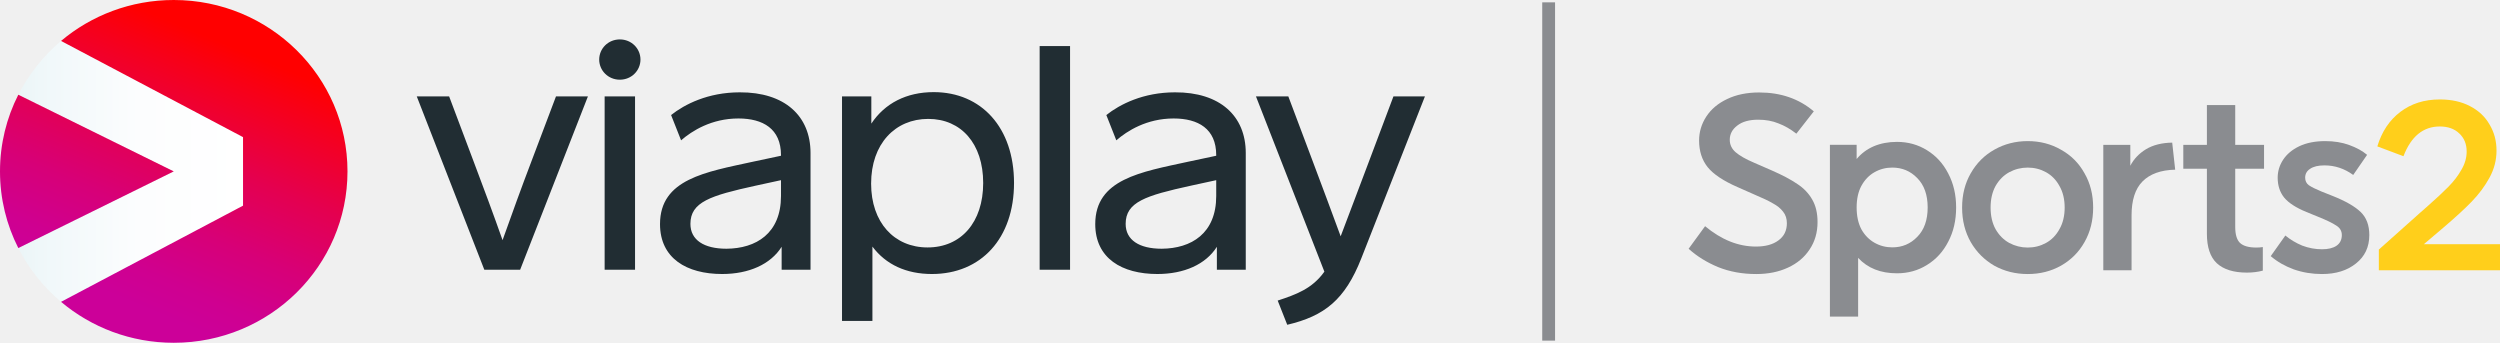
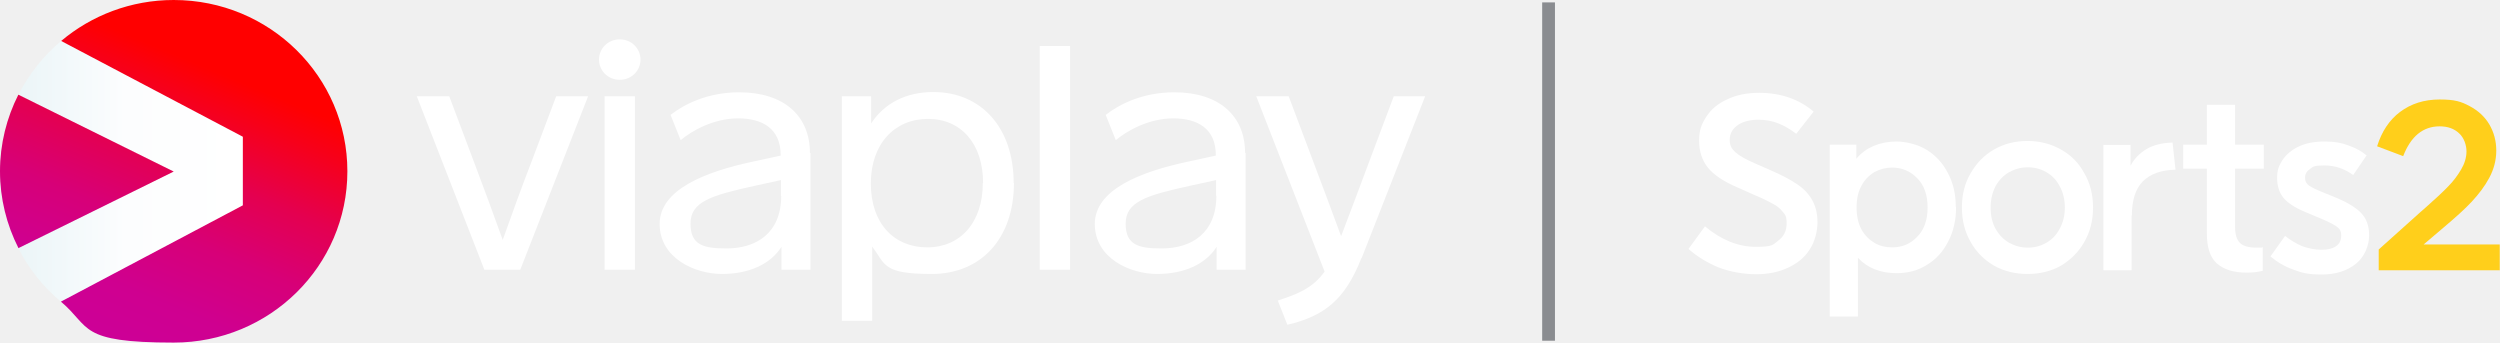
- <svg xmlns="http://www.w3.org/2000/svg" version="1.1" width="939.881" height="128.868" xml:space="preserve" viewBox="0 0 939.881 128.868" id="svg26930">
-   <defs id="defs45">
-     <linearGradient id="digit" x1="4.243" y1="58.306" x2="47.689" y2="58.306" gradientUnits="userSpaceOnUse" gradientTransform="matrix(1.944996,0,0,1.944996,-1.409124,0)">
-       <stop stop-color="#EBF5F7" id="stop10" />
-       <stop offset=".152" stop-color="#F1F8FA" id="stop12" />
-       <stop offset=".538" stop-color="#FCFDFE" id="stop14" />
-       <stop offset="1" stop-color="#fff" id="stop16" />
+ <svg xmlns="http://www.w3.org/2000/svg" id="svg26930" version="1.1" viewBox="0 0 939.9 128.9">
+   <defs>
+     <style>
+       .st0 {
+         fill: url(#Dégradé_sans_nom_2);
+         fill-rule: evenodd;
+       }
+ 
+       .st1 {
+         fill: #fff;
+       }
+ 
+       .st2 {
+         fill: #8a8c90;
+       }
+ 
+       .st3 {
+         fill: url(#Dégradé_sans_nom);
+       }
+ 
+       .st4 {
+         fill: url(#Dégradé_sans_nom_3);
+       }
+ 
+       .st5 {
+         fill: #ffcf1b;
+       }
+     </style>
+     <linearGradient id="Dégradé_sans_nom" data-name="Dégradé sans nom" x1="28.1" y1="209.4" x2="71.5" y2="209.4" gradientTransform="translate(-47.7 471.6) scale(1.9 -1.9)" gradientUnits="userSpaceOnUse">
+       <stop offset="0" stop-color="#ebf5f7" />
+       <stop offset=".2" stop-color="#f1f8fa" />
+       <stop offset=".5" stop-color="#fcfdfe" />
+       <stop offset="1" stop-color="#fff" />
    </linearGradient>
-     <linearGradient id="alb" x1="52.104" y1="76.578" x2="77.754" y2="15.321" gradientUnits="userSpaceOnUse" gradientTransform="matrix(1.944996,0,0,1.944996,-1.409124,0)">
-       <stop offset=".1" stop-color="#C09" id="stop19" />
-       <stop offset=".199" stop-color="#CF0090" id="stop21" />
-       <stop offset=".36" stop-color="#D70078" id="stop23" />
-       <stop offset=".564" stop-color="#E40050" id="stop25" />
-       <stop offset=".799" stop-color="#F70019" id="stop27" />
-       <stop offset=".9" stop-color="red" id="stop29" />
+     <linearGradient id="Dégradé_sans_nom_2" data-name="Dégradé sans nom 2" x1="47" y1="178" x2="72.6" y2="239.3" gradientTransform="translate(-47.7 471.6) scale(1.9 -1.9)" gradientUnits="userSpaceOnUse">
+       <stop offset="0" stop-color="#c09" />
+       <stop offset=".2" stop-color="#cf0090" />
+       <stop offset=".4" stop-color="#d70078" />
+       <stop offset=".6" stop-color="#e40050" />
+       <stop offset=".8" stop-color="#f70019" />
+       <stop offset=".9" stop-color="red" />
    </linearGradient>
-     <linearGradient id="in" x1="52.104" y1="76.578" x2="77.754" y2="15.321" gradientUnits="userSpaceOnUse" gradientTransform="matrix(1.944996,0,0,1.944996,-1.409124,0)">
-       <stop offset=".1" stop-color="#C09" id="stop32" />
-       <stop offset=".199" stop-color="#CF0090" id="stop34" />
-       <stop offset=".36" stop-color="#D70078" id="stop36" />
-       <stop offset=".564" stop-color="#E40050" id="stop38" />
-       <stop offset=".799" stop-color="#F70019" id="stop40" />
-       <stop offset=".9" stop-color="red" id="stop42" />
+     <linearGradient id="Dégradé_sans_nom_3" data-name="Dégradé sans nom 3" x1="29.8" y1="185.2" x2="55.5" y2="246.5" gradientTransform="translate(-47.7 471.6) scale(1.9 -1.9)" gradientUnits="userSpaceOnUse">
+       <stop offset="0" stop-color="#c09" />
+       <stop offset=".2" stop-color="#cf0090" />
+       <stop offset=".4" stop-color="#d70078" />
+       <stop offset=".6" stop-color="#e40050" />
+       <stop offset=".8" stop-color="#f70019" />
+       <stop offset=".9" stop-color="red" />
    </linearGradient>
  </defs>
-   <path d="M 195.551,101.403 H 182.079 L 156.686,36.244 h 12.166 l 9.308,24.727 c 3.674,9.746 7.349,19.572 10.778,29.318 3.511,-9.826 7.103,-19.813 10.859,-29.64 l 9.227,-24.404 h 12.003 z m 45.235,-79.013 c 0,4.108 -3.347,7.571 -7.757,7.571 -4.409,0 -7.757,-3.463 -7.757,-7.571 0,-4.108 3.347,-7.571 7.757,-7.571 4.409,0 7.757,3.463 7.757,7.571 z M 227.315,101.403 V 36.244 h 11.431 v 65.159 z m 77.403,-43.896 v 43.896 h -10.859 v -8.618 c -4.164,6.604 -12.329,10.229 -22.373,10.229 -13.308,0 -23.352,-5.88 -23.352,-18.766 0,-16.914 17.147,-19.572 34.866,-23.438 l 10.614,-2.255 v -0.242 c 0,-9.907 -6.776,-13.773 -16.003,-13.773 -10.126,0 -17.474,4.671 -21.556,8.215 l -3.756,-9.504 c 5.063,-4.027 13.881,-8.538 25.802,-8.538 16.902,-0.081 26.617,8.86 26.617,22.794 z m -11.104,16.189 v -5.96 l -9.636,2.094 c -16.9,3.705 -24.414,6.121 -24.414,14.337 0,6.041 5.063,9.343 13.555,9.343 11.104,-0.081 20.494,-5.718 20.494,-19.813 z m 87.61,-4.913 c 0,20.861 -12.411,34.231 -30.863,34.231 -9.636,0 -17.31,-3.544 -22.373,-10.309 V 120.653 H 316.557 V 36.244 h 11.022 v 10.229 c 5.063,-7.652 13.228,-11.84 23.433,-11.84 17.964,0 30.212,13.37 30.212,34.15 z m -11.594,0 c 0,-14.739 -8.247,-24.082 -20.658,-24.082 -12.411,0 -21.475,9.343 -21.475,24.324 0,14.578 8.655,24.002 21.23,24.002 12.574,0 20.903,-9.424 20.903,-24.243 z m 21.228,32.62 V 17.317 h 11.433 v 84.087 z m 77.487,-43.896 v 43.896 h -10.859 v -8.618 c -4.164,6.604 -12.329,10.229 -22.373,10.229 -13.308,0 -23.352,-5.88 -23.352,-18.766 0,-16.914 17.147,-19.572 34.864,-23.438 l 10.616,-2.255 v -0.242 c 0,-9.907 -6.776,-13.773 -16.003,-13.773 -10.126,0 -17.474,4.671 -21.556,8.215 l -3.756,-9.504 c 5.063,-4.027 13.881,-8.538 25.802,-8.538 16.9,-0.081 26.617,8.86 26.617,22.794 z m -11.104,16.189 v -5.96 l -9.636,2.094 c -16.902,3.705 -24.414,6.121 -24.414,14.337 0,6.041 5.063,9.343 13.555,9.343 11.104,-0.081 20.494,-5.718 20.494,-19.813 z m 54.542,23.438 c -6.123,15.545 -13.798,21.666 -27.843,24.968 l -3.592,-9.101 c 6.858,-2.255 12.983,-4.43 17.556,-10.873 L 472.182,36.244 h 12.166 l 8.819,23.438 c 3.674,9.826 8.083,21.505 10.859,29.156 3.021,-7.813 7.267,-19.33 11.022,-29.156 l 8.819,-23.438 h 11.839 z" id="path2" style="fill:#212d33;fill-opacity:1" />
-   <path d="M 91.366,77.321 V 51.547 L 22.954,15.389 C 16.364,20.934 10.822,27.912 6.883,35.612 L 65.32,64.434 6.883,93.256 c 3.945,7.767 9.434,14.639 16.071,20.223 z" fill="url(#digit)" id="path4" style="fill:url(#digit);stroke-width:1.945" />
-   <path fill-rule="evenodd" clip-rule="evenodd" d="m 130.64,64.434 c 0,35.586 -29.245,64.434 -65.32,64.434 -16.166,0 -30.96,-5.793 -42.366,-15.389 L 91.366,77.321 V 51.547 L 22.954,15.389 C 34.36,5.793 49.154,0 65.32,0 101.395,0 130.64,28.848 130.64,64.434 Z" fill="url(#alb)" id="path6" style="fill:url(#alb);stroke-width:1.945" />
-   <path d="M 6.883,93.256 65.32,64.434 6.883,35.612 C 2.479,44.285 0,54.074 0,64.434 0,74.795 2.479,84.584 6.883,93.256 Z" fill="url(#in)" id="path8" style="fill:url(#in);stroke-width:1.945" />
-   <path d="M 579.808,128.059 V 0.881 h 4.822 V 128.059 Z" id="path32882" style="fill:#8a8c90" />
-   <path d="m 681.904,41.864 -6.562,8.395 q -3.281,-2.583 -6.75,-3.874 -3.375,-1.384 -7.594,-1.384 -5.062,0 -7.875,2.214 -2.812,2.122 -2.812,5.35 0,2.767 2.25,4.705 2.25,1.937 7.031,3.967 l 6.562,2.86 q 5.906,2.583 9.562,5.074 3.656,2.398 5.625,5.904 1.969,3.413 1.969,8.395 0,5.904 -3,10.332 -2.906,4.428 -8.156,6.826 -5.156,2.398 -11.906,2.398 -7.781,0 -14.25,-2.583 -6.469,-2.675 -11.156,-6.919 l 6.187,-8.487 q 9.187,7.657 19.125,7.657 5.344,0 8.437,-2.306 3.187,-2.306 3.187,-6.457 0,-2.583 -1.406,-4.336 -1.406,-1.845 -3.844,-3.136 -2.344,-1.384 -6.75,-3.229 l -6.469,-2.86 q -8.062,-3.505 -11.344,-7.564 -3.187,-4.059 -3.187,-9.963 0,-4.889 2.719,-9.04 2.719,-4.151 7.781,-6.55 5.156,-2.491 12.094,-2.491 12.187,0 20.531,7.103 z" id="path3354" style="fill:#8a8c90;fill-opacity:1" />
-   <path d="m 735.411,77.998 q 0,7.269 -2.977,12.882 -2.884,5.613 -8.001,8.741 -5.024,3.128 -11.258,3.128 -9.211,0 -14.607,-5.797 V 119.035 H 687.961 V 54.443 h 10.048 v 5.337 q 2.605,-3.128 6.42,-4.785 3.908,-1.656 8.746,-1.656 6.234,0 11.258,3.128 5.117,3.128 8.001,8.741 2.977,5.613 2.977,12.79 z m -10.7,0 q 0,-7.085 -3.908,-11.041 -3.815,-3.956 -9.397,-3.956 -3.629,0 -6.699,1.748 -3.07,1.748 -4.931,5.153 -1.768,3.312 -1.768,8.097 0,4.785 1.768,8.189 1.861,3.312 4.931,5.061 3.07,1.748 6.699,1.748 5.582,0 9.397,-3.956 3.908,-3.956 3.908,-11.041 z" id="path3356" style="fill:#8a8c90;fill-opacity:1" />
-   <path d="m 786.927,78.037 q 0,7.284 -3.26,13.001 -3.167,5.625 -8.848,8.852 -5.588,3.135 -12.48,3.135 -6.892,0 -12.573,-3.135 -5.588,-3.227 -8.848,-8.852 -3.26,-5.717 -3.26,-13.001 0,-7.284 3.26,-12.909 3.26,-5.717 8.848,-8.852 5.681,-3.227 12.573,-3.227 6.892,0 12.48,3.227 5.681,3.135 8.848,8.852 3.26,5.625 3.26,12.909 z m -38.558,0 q 0,4.703 1.863,8.114 1.956,3.412 5.122,5.164 3.26,1.752 6.985,1.752 3.725,0 6.892,-1.752 3.167,-1.752 5.029,-5.164 1.956,-3.412 1.956,-8.114 0,-4.703 -1.956,-8.114 -1.863,-3.412 -5.029,-5.164 -3.167,-1.752 -6.892,-1.752 -3.725,0 -6.985,1.752 -3.167,1.752 -5.122,5.164 -1.863,3.412 -1.863,8.114 z" id="path3358" style="fill:#8a8c90;fill-opacity:1" />
-   <path d="M 801.366,80.989 V 101.609 H 790.743 V 54.469 h 10.157 v 7.842 c 1.305,-2.527 3.261,-4.592 5.87,-6.195 2.671,-1.603 5.964,-2.435 9.877,-2.497 l 1.118,10.171 c -5.404,0.123 -9.504,1.603 -12.3,4.438 -2.733,2.774 -4.1,7.027 -4.1,12.76 z" id="path3360" style="fill:#8a8c90;fill-opacity:1" />
-   <path d="m 840.339,85.311 q 0,4.248 1.775,6.002 1.868,1.754 6.165,1.754 1.308,0 2.429,-0.185 v 8.865 q -2.802,0.739 -5.979,0.739 -7.473,0 -11.303,-3.509 -3.737,-3.509 -3.737,-11.081 V 63.426 h -8.874 v -8.957 h 8.874 V 39.51 h 10.649 v 14.959 h 10.836 v 8.957 h -10.836 z" id="path3362" style="fill:#8a8c90;fill-opacity:1" />
-   <path d="m 889.911,58.212 -5.214,7.561 q -4.935,-3.596 -10.801,-3.596 -3.538,0 -5.401,1.291 -1.862,1.199 -1.862,3.32 0,1.844 1.397,2.858 1.49,1.014 4.842,2.397 l 4.19,1.66 q 7.17,2.858 10.429,5.994 3.259,3.135 3.259,8.668 0,6.731 -5.028,10.696 -4.935,3.965 -12.757,3.965 -5.587,0 -10.615,-1.752 -5.028,-1.844 -8.66,-4.979 l 5.494,-7.746 q 2.793,2.305 6.332,3.781 3.631,1.383 7.449,1.383 3.445,0 5.401,-1.291 2.049,-1.383 2.049,-4.057 0,-2.305 -2.142,-3.596 -2.049,-1.383 -6.891,-3.32 l -4.283,-1.752 q -5.866,-2.397 -8.38,-5.44 -2.421,-3.043 -2.421,-7.469 0,-3.596 2.049,-6.731 2.049,-3.135 6.053,-5.071 4.097,-1.936 9.777,-1.936 5.028,0 9.032,1.475 4.097,1.475 6.704,3.688 z" id="path3364" style="fill:#8a8c90;fill-opacity:1" />
-   <path d="m 939.881,101.599 h -45.557 v -7.761 l 15.529,-13.859 2.526,-2.217 q 5.239,-4.62 8.138,-7.576 2.993,-3.049 4.864,-6.375 1.964,-3.326 1.964,-6.837 0,-4.25 -2.806,-6.837 -2.713,-2.587 -7.297,-2.587 -9.355,0 -13.658,11.179 l -9.822,-3.696 q 2.526,-8.315 8.606,-12.935 6.174,-4.712 14.874,-4.712 6.548,0 11.319,2.495 4.864,2.495 7.39,6.929 2.619,4.342 2.619,9.793 0,5.359 -2.619,10.163 -2.619,4.804 -6.642,8.962 -4.022,4.158 -10.758,9.886 l -7.297,6.19 h 28.625 z" id="path4274" style="fill:#ffcf1b" />
+   <path id="path2" class="st1" d="M195.6,101.4h-13.5l-25.4-65.2h12.2l9.3,24.7c3.7,9.7,7.3,19.6,10.8,29.3,3.5-9.8,7.1-19.8,10.9-29.6l9.2-24.4h12l-25.5,65.2ZM240.8,22.4c0,4.1-3.3,7.6-7.8,7.6s-7.8-3.5-7.8-7.6,3.3-7.6,7.8-7.6,7.8,3.5,7.8,7.6ZM227.3,101.4V36.2h11.4v65.2h-11.4ZM304.7,57.5v43.9h-10.9v-8.6c-4.2,6.6-12.3,10.2-22.4,10.2s-23.4-5.9-23.4-18.8,17.1-19.6,34.9-23.4l10.6-2.3v-.2c0-9.9-6.8-13.8-16-13.8s-17.5,4.7-21.6,8.2l-3.8-9.5c5.1-4,13.9-8.5,25.8-8.5,16.9,0,26.6,8.9,26.6,22.8h0ZM293.6,73.7v-6l-9.6,2.1c-16.9,3.7-24.4,6.1-24.4,14.3s5.1,9.3,13.6,9.3c11.1,0,20.5-5.7,20.5-19.8ZM381.2,68.8c0,20.9-12.4,34.2-30.9,34.2s-17.3-3.5-22.4-10.3v27.9h-11.4V36.2h11v10.2c5.1-7.7,13.2-11.8,23.4-11.8,18,0,30.2,13.4,30.2,34.2ZM369.6,68.8c0-14.7-8.2-24.1-20.7-24.1s-21.5,9.3-21.5,24.3,8.7,24,21.2,24,20.9-9.4,20.9-24.2h0ZM390.9,101.4V17.3h11.4v84.1h-11.4ZM468.3,57.5v43.9h-10.9v-8.6c-4.2,6.6-12.3,10.2-22.4,10.2s-23.4-5.9-23.4-18.8,17.1-19.6,34.9-23.4l10.6-2.3v-.2c0-9.9-6.8-13.8-16-13.8s-17.5,4.7-21.6,8.2l-3.8-9.5c5.1-4,13.9-8.5,25.8-8.5,16.9,0,26.6,8.9,26.6,22.8h0ZM457.2,73.7v-6l-9.6,2.1c-16.9,3.7-24.4,6.1-24.4,14.3s5.1,9.3,13.6,9.3c11.1,0,20.5-5.7,20.5-19.8ZM511.8,97.1c-6.1,15.5-13.8,21.7-27.8,25l-3.6-9.1c6.9-2.3,13-4.4,17.6-10.9l-25.7-65.9h12.2l8.8,23.4c3.7,9.8,8.1,21.5,10.9,29.2,3-7.8,7.3-19.3,11-29.2l8.8-23.4h11.8l-23.9,60.9Z" />
+   <path id="path4" class="st3" d="M91.4,77.3v-25.8L23,15.4c-6.6,5.5-12.1,12.5-16.1,20.2l58.4,28.8L6.9,93.3c3.9,7.8,9.4,14.6,16.1,20.2l68.4-36.2Z" />
+   <path id="path6" class="st0" d="M130.6,64.4c0,35.6-29.2,64.4-65.3,64.4s-31-5.8-42.4-15.4l68.4-36.2v-25.8L23,15.4C34.4,5.8,49.2,0,65.3,0,101.4,0,130.6,28.8,130.6,64.4Z" />
+   <path id="path8" class="st4" d="M6.9,93.3l58.4-28.8L6.9,35.6C2.5,44.3,0,54.1,0,64.4s2.5,20.1,6.9,28.8Z" />
+   <path id="path32882" class="st2" d="M579.8,128.1V.9h4.8v127.2h-4.8Z" />
+   <path id="path3354" class="st1" d="M681.9,41.9l-6.6,8.4c-2.2-1.7-4.4-3-6.7-3.9-2.2-.9-4.8-1.4-7.6-1.4s-6,.7-7.9,2.2c-1.9,1.4-2.8,3.2-2.8,5.4s.8,3.4,2.2,4.7c1.5,1.3,3.8,2.6,7,4l6.6,2.9c3.9,1.7,7.1,3.4,9.6,5.1,2.4,1.6,4.3,3.6,5.6,5.9,1.3,2.3,2,5.1,2,8.4s-1,7.4-3,10.3c-1.9,3-4.7,5.2-8.2,6.8-3.4,1.6-7.4,2.4-11.9,2.4s-9.9-.9-14.2-2.6c-4.3-1.8-8-4.1-11.2-6.9l6.2-8.5c6.1,5.1,12.5,7.7,19.1,7.7s6.4-.8,8.4-2.3c2.1-1.5,3.2-3.7,3.2-6.5s-.5-3.2-1.4-4.3c-.9-1.2-2.2-2.3-3.8-3.1-1.6-.9-3.8-2-6.7-3.2l-6.5-2.9c-5.4-2.3-9.2-4.9-11.3-7.6-2.1-2.7-3.2-6-3.2-10s.9-6.3,2.7-9c1.8-2.8,4.4-5,7.8-6.5,3.4-1.7,7.5-2.5,12.1-2.5,8.1,0,15,2.4,20.5,7.1h0Z" />
+   <path id="path3356" class="st1" d="M735.4,78c0,4.8-1,9.1-3,12.9-1.9,3.7-4.6,6.7-8,8.7-3.3,2.1-7.1,3.1-11.3,3.1-6.1,0-11-1.9-14.6-5.8v22.1h-10.6V54.4h10v5.3c1.7-2.1,3.9-3.7,6.4-4.8,2.6-1.1,5.5-1.7,8.7-1.7s7.9,1,11.3,3.1c3.4,2.1,6.1,5,8,8.7,2,3.7,3,8,3,12.8h0ZM724.7,78c0-4.7-1.3-8.4-3.9-11-2.5-2.6-5.7-4-9.4-4-2.4,0-4.7.6-6.7,1.7-2,1.2-3.7,2.9-4.9,5.2-1.2,2.2-1.8,4.9-1.8,8.1s.6,5.9,1.8,8.2c1.2,2.2,2.9,3.9,4.9,5.1,2,1.2,4.3,1.7,6.7,1.7,3.7,0,6.9-1.3,9.4-4,2.6-2.6,3.9-6.3,3.9-11Z" />
+   <path id="path3358" class="st1" d="M786.9,78c0,4.9-1.1,9.2-3.3,13-2.1,3.7-5.1,6.7-8.8,8.9-3.7,2.1-7.9,3.1-12.5,3.1s-8.8-1-12.6-3.1c-3.7-2.2-6.7-5.1-8.8-8.9-2.2-3.8-3.3-8.1-3.3-13,0-4.9,1.1-9.2,3.3-12.9,2.2-3.8,5.1-6.8,8.8-8.9,3.8-2.2,8-3.2,12.6-3.2s8.8,1.1,12.5,3.2c3.8,2.1,6.7,5,8.8,8.9,2.2,3.7,3.3,8.1,3.3,12.9h0ZM748.4,78c0,3.1.6,5.8,1.9,8.1,1.3,2.3,3,4,5.1,5.2,2.2,1.2,4.5,1.8,7,1.8s4.8-.6,6.9-1.8c2.1-1.2,3.8-2.9,5-5.2,1.3-2.3,2-5,2-8.1s-.7-5.8-2-8.1c-1.2-2.3-2.9-4-5-5.2-2.1-1.2-4.4-1.8-6.9-1.8s-4.8.6-7,1.8c-2.1,1.2-3.8,2.9-5.1,5.2-1.2,2.3-1.9,5-1.9,8.1Z" />
+   <path id="path3360" class="st1" d="M801.4,81v20.6h-10.6v-47.1h10.2v7.8c1.3-2.5,3.3-4.6,5.9-6.2,2.7-1.6,6-2.4,9.9-2.5l1.1,10.2c-5.4.1-9.5,1.6-12.3,4.4-2.7,2.8-4.1,7-4.1,12.8Z" />
+   <path id="path3362" class="st1" d="M840.3,85.3c0,2.8.6,4.8,1.8,6,1.2,1.2,3.3,1.8,6.2,1.8s1.7,0,2.4-.2v8.9c-1.9.5-3.9.7-6,.7-5,0-8.7-1.2-11.3-3.5-2.5-2.3-3.7-6-3.7-11.1v-24.5h-8.9v-9h8.9v-15h10.6v15h10.8v9h-10.8v21.9Z" />
+   <path id="path3364" class="st1" d="M889.9,58.2l-5.2,7.6c-3.3-2.4-6.9-3.6-10.8-3.6s-4.2.4-5.4,1.3c-1.2.8-1.9,1.9-1.9,3.3s.5,2.2,1.4,2.9c1,.7,2.6,1.5,4.8,2.4l4.2,1.7c4.8,1.9,8.3,3.9,10.4,6,2.2,2.1,3.3,5,3.3,8.7s-1.7,8.1-5,10.7c-3.3,2.6-7.5,4-12.8,4s-7.3-.6-10.6-1.8c-3.4-1.2-6.2-2.9-8.7-5l5.5-7.7c1.9,1.5,4,2.8,6.3,3.8,2.4.9,4.9,1.4,7.4,1.4,2.3,0,4.1-.4,5.4-1.3,1.4-.9,2-2.3,2-4.1s-.7-2.7-2.1-3.6c-1.4-.9-3.7-2-6.9-3.3l-4.3-1.8c-3.9-1.6-6.7-3.4-8.4-5.4-1.6-2-2.4-4.5-2.4-7.5s.7-4.6,2-6.7c1.4-2.1,3.4-3.8,6.1-5.1,2.7-1.3,6-1.9,9.8-1.9s6.4.5,9,1.5c2.7,1,5,2.2,6.7,3.7h0Z" />
+   <path id="path4274" class="st5" d="M939.9,101.6h-45.6v-7.8l15.5-13.9,2.5-2.2c3.5-3.1,6.2-5.6,8.1-7.6,2-2,3.6-4.2,4.9-6.4,1.3-2.2,2-4.5,2-6.8s-.9-5.1-2.8-6.8c-1.8-1.7-4.2-2.6-7.3-2.6-6.2,0-10.8,3.7-13.7,11.2l-9.8-3.7c1.7-5.5,4.6-9.9,8.6-12.9,4.1-3.1,9.1-4.7,14.9-4.7s8.1.8,11.3,2.5c3.2,1.7,5.7,4,7.4,6.9,1.7,2.9,2.6,6.2,2.6,9.8s-.9,7-2.6,10.2c-1.7,3.2-4,6.2-6.6,9s-6.3,6.1-10.8,9.9l-7.3,6.2h28.6v9.8Z" />
</svg>
